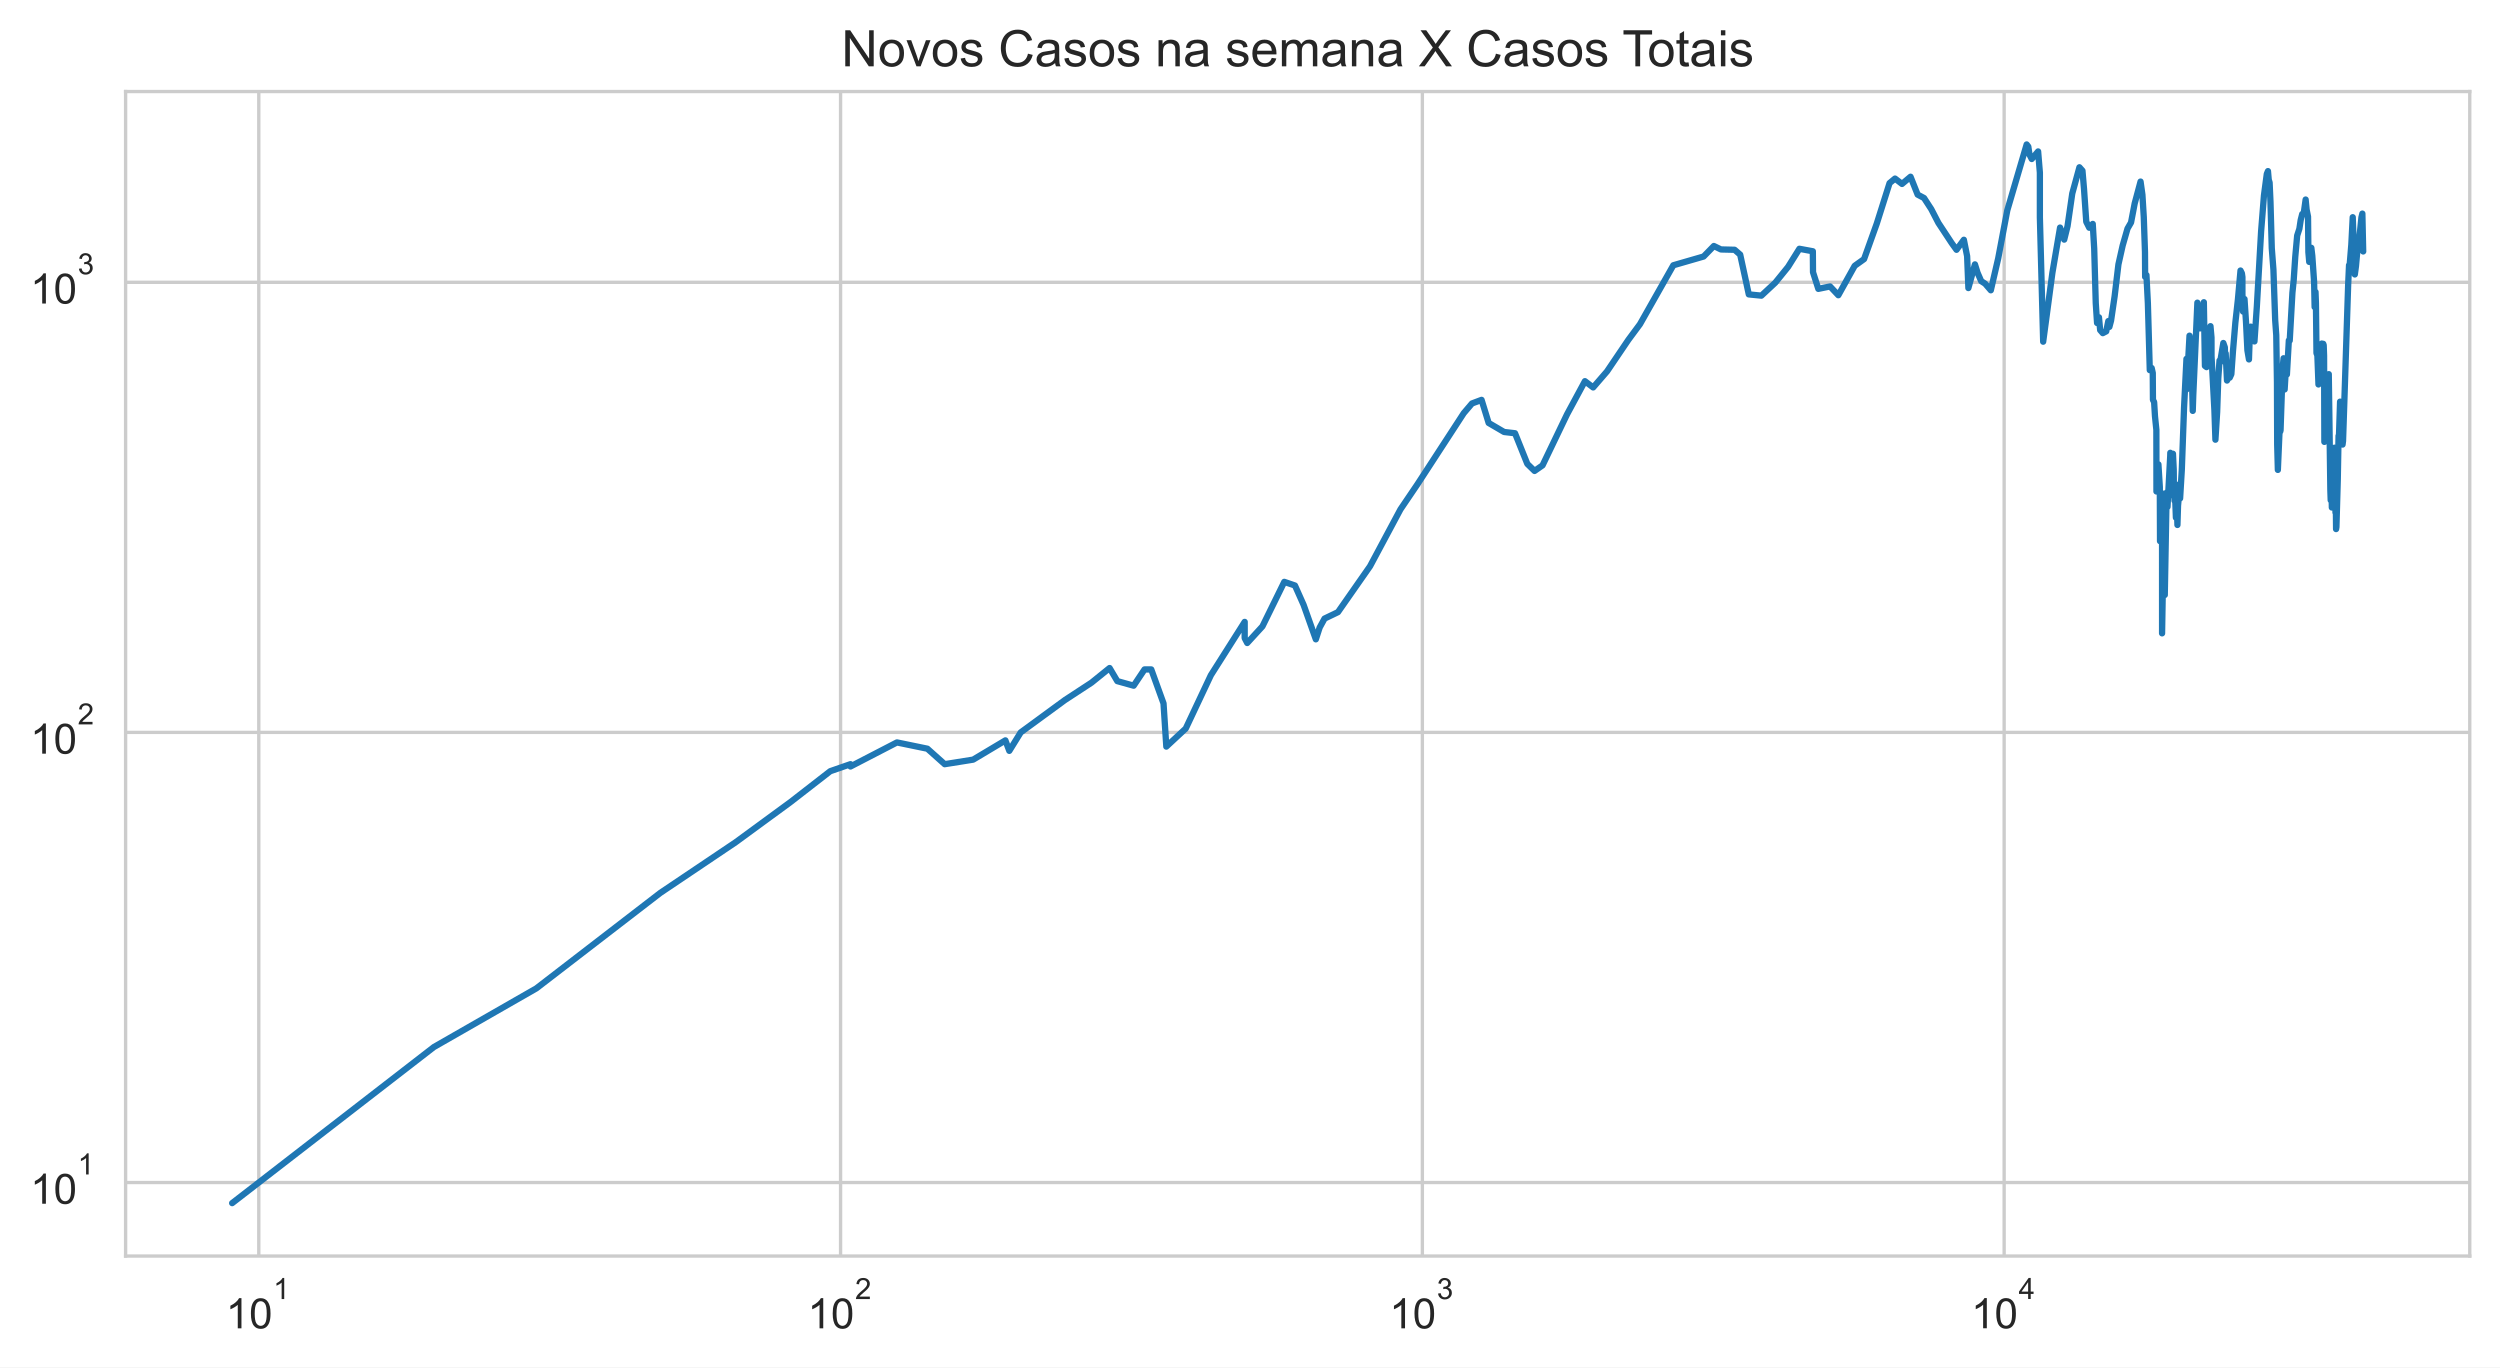
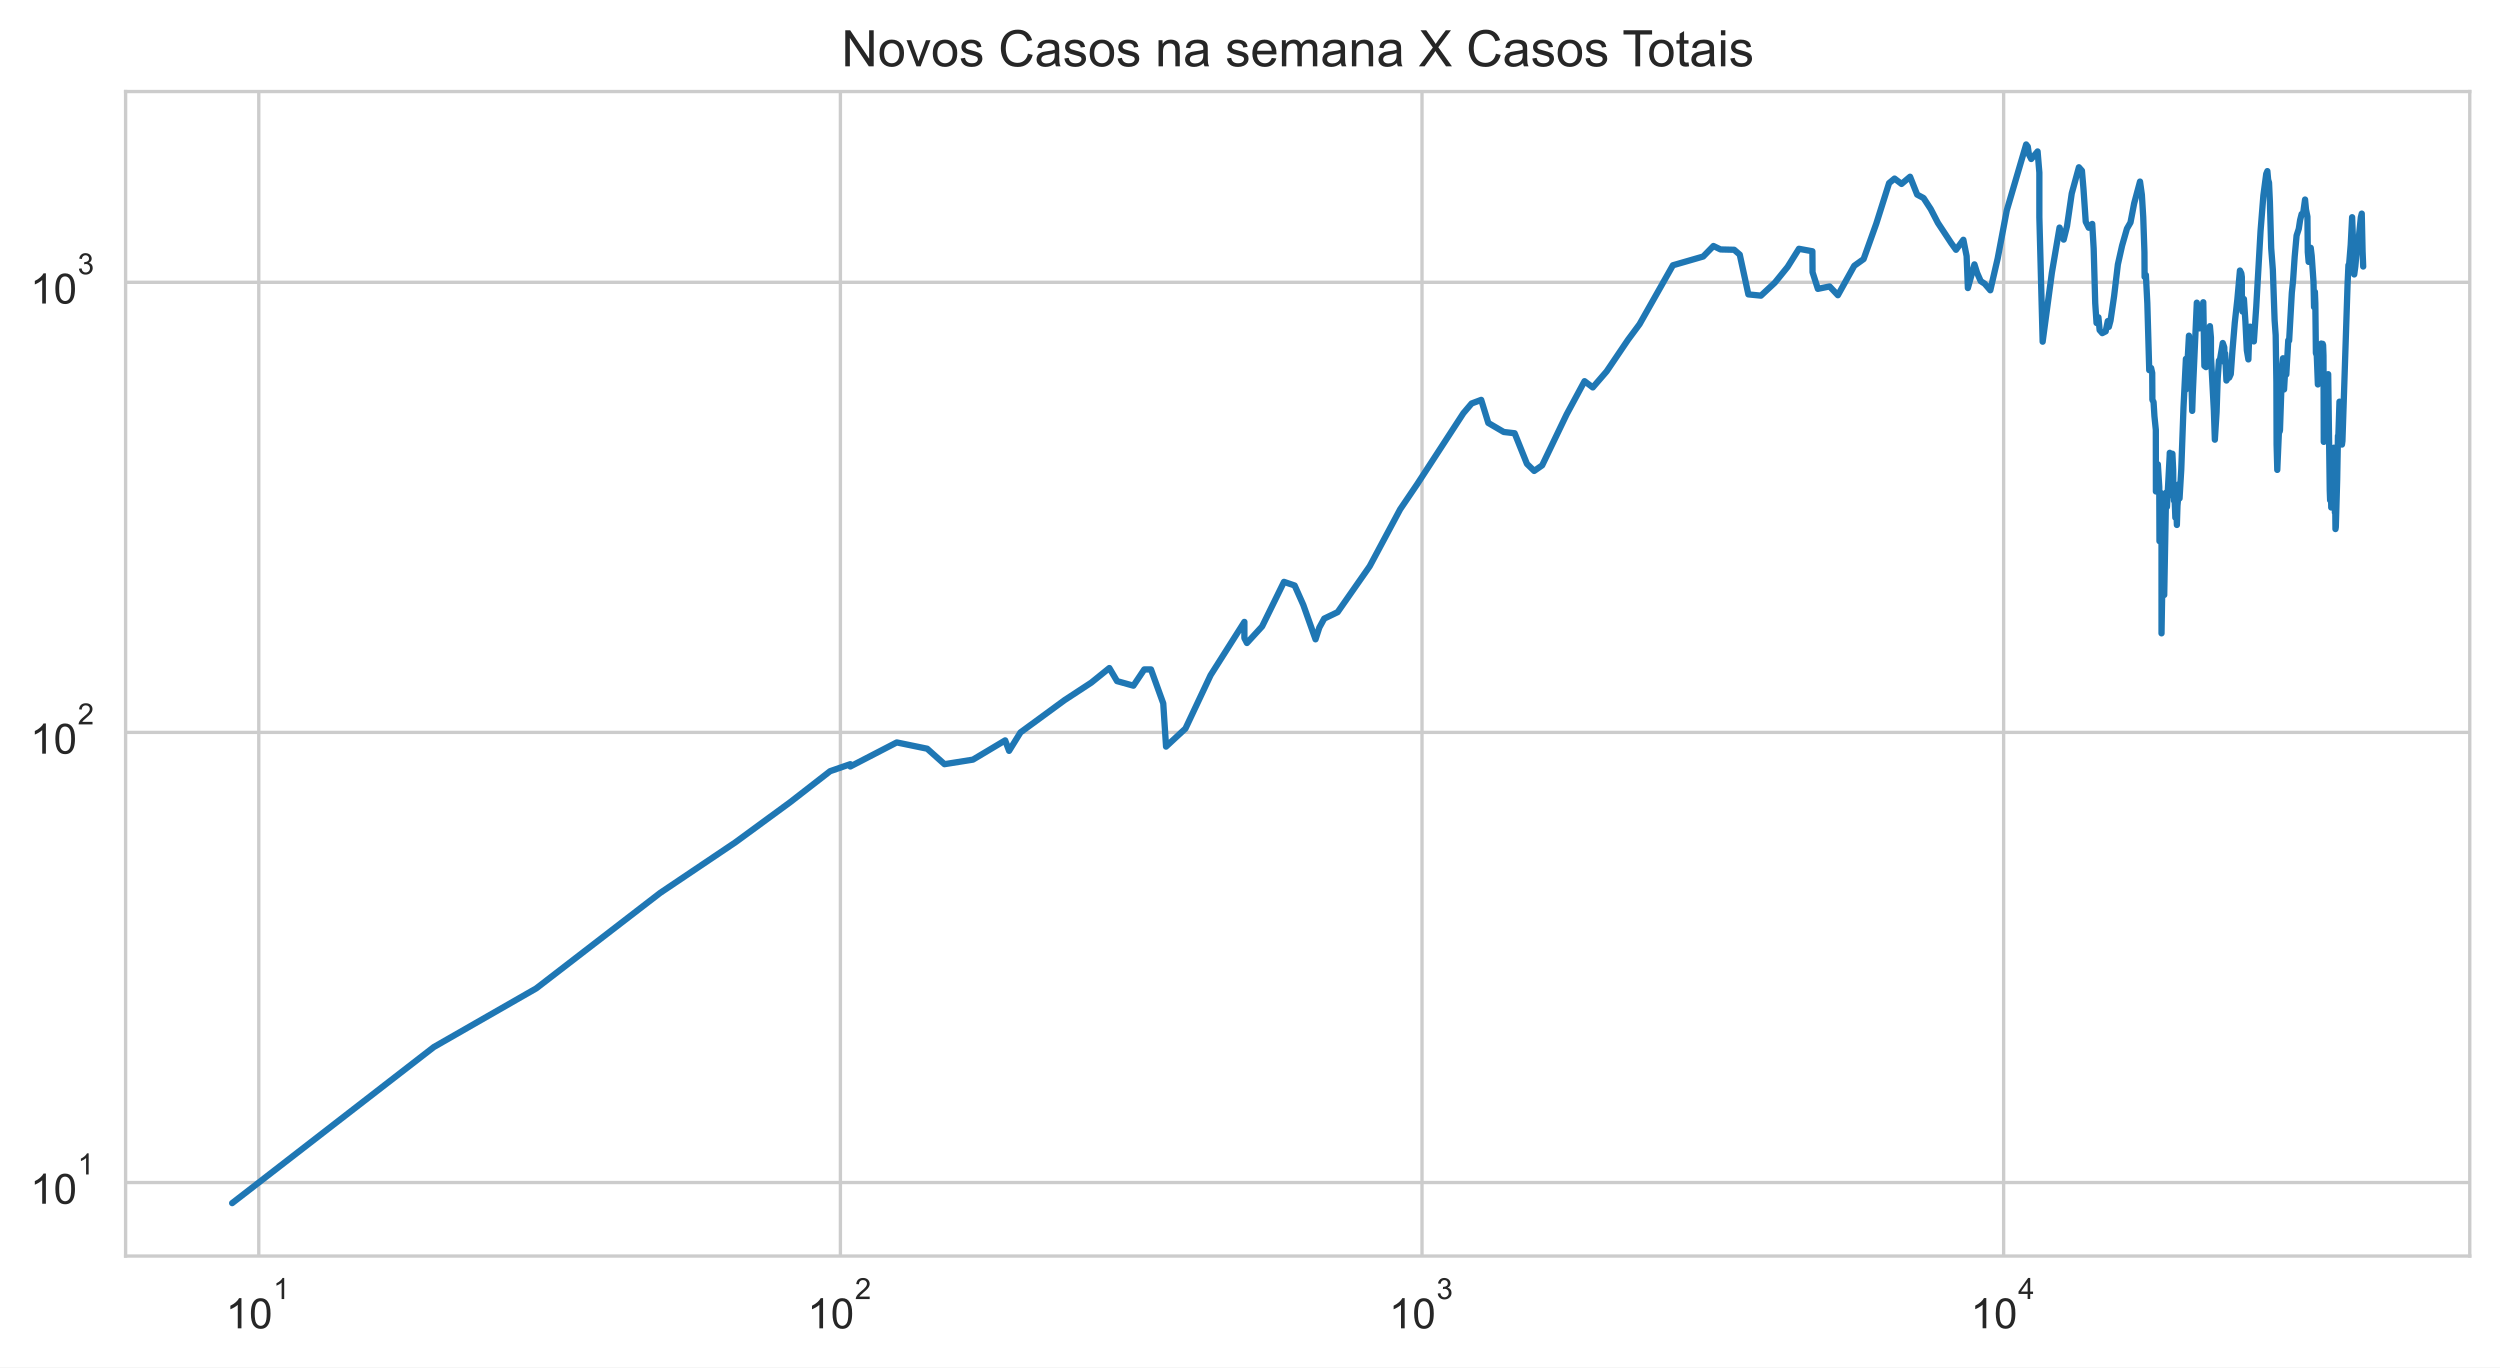
<svg xmlns="http://www.w3.org/2000/svg" xmlns:xlink="http://www.w3.org/1999/xlink" height="325.489pt" version="1.1" viewBox="0 0 595.1 325.489" width="595.1pt">
  <defs>
    <style type="text/css">*{stroke-linecap:butt;stroke-linejoin:round;}</style>
  </defs>
  <g id="figure_1">
    <g id="patch_1">
      <path d="M 0 325.489  L 595.1 325.489  L 595.1 0  L 0 0  z " style="fill:#ffffff;" />
    </g>
    <g id="axes_1">
      <g id="patch_2">
        <path d="M 29.9 298.989  L 587.9 298.989  L 587.9 21.789  L 29.9 21.789  z " style="fill:#ffffff;" />
      </g>
      <g id="matplotlib.axis_1">
        <g id="xtick_1">
          <g id="line2d_1">
-             <path clip-path="url(#pa8163e8cb3)" d="M 61.601 298.989  L 61.601 21.789  " style="fill:none;stroke:#cccccc;stroke-linecap:round;stroke-width:0.8;" />
+             <path clip-path="url(#pdcf181f77b)" d="M 61.599 298.989  L 61.599 21.789  " style="fill:none;stroke:#cccccc;stroke-linecap:round;stroke-width:0.8;" />
          </g>
          <g id="text_1">
-             <g style="fill:#262626;" transform="translate(53.75054 316.3019)scale(0.1 -0.1)">
+             <g style="fill:#262626;" transform="translate(53.74873 316.3019)scale(0.1 -0.1)">
              <defs>
                <path d="M 2384 0  L 1822 0  L 1822 3584  Q 1619 3391 1289 3197  Q 959 3003 697 2906  L 697 3450  Q 1169 3672 1522 3987  Q 1875 4303 2022 4600  L 2384 4600  L 2384 0  z " id="ArialMT-31" transform="scale(0.015625)" />
                <path d="M 266 2259  Q 266 3072 433 3567  Q 600 4063 929 4331  Q 1259 4600 1759 4600  Q 2128 4600 2406 4451  Q 2684 4303 2865 4023  Q 3047 3744 3150 3342  Q 3253 2941 3253 2259  Q 3253 1453 3087 958  Q 2922 463 2592 192  Q 2263 -78 1759 -78  Q 1097 -78 719 397  Q 266 969 266 2259  z M 844 2259  Q 844 1131 1108 757  Q 1372 384 1759 384  Q 2147 384 2411 759  Q 2675 1134 2675 2259  Q 2675 3391 2411 3762  Q 2147 4134 1753 4134  Q 1366 4134 1134 3806  Q 844 3388 844 2259  z " id="ArialMT-30" transform="scale(0.015625)" />
              </defs>
              <use transform="translate(0 0.99375)" xlink:href="#ArialMT-31" />
              <use transform="translate(55.61523 0.99375)" xlink:href="#ArialMT-30" />
              <use transform="translate(112.9728 70.6875)scale(0.7)" xlink:href="#ArialMT-31" />
            </g>
          </g>
        </g>
        <g id="xtick_2">
          <g id="line2d_2">
-             <path clip-path="url(#pa8163e8cb3)" d="M 200.089 298.989  L 200.089 21.789  " style="fill:none;stroke:#cccccc;stroke-linecap:round;stroke-width:0.8;" />
+             <path clip-path="url(#pdcf181f77b)" d="M 200.048 298.989  L 200.048 21.789  " style="fill:none;stroke:#cccccc;stroke-linecap:round;stroke-width:0.8;" />
          </g>
          <g id="text_2">
-             <g style="fill:#262626;" transform="translate(192.2393 316.3019)scale(0.1 -0.1)">
+             <g style="fill:#262626;" transform="translate(192.1979 316.3019)scale(0.1 -0.1)">
              <defs>
                <path d="M 3222 541  L 3222 0  L 194 0  Q 188 203 259 391  Q 375 700 629 1000  Q 884 1300 1366 1694  Q 2113 2306 2375 2664  Q 2638 3022 2638 3341  Q 2638 3675 2398 3904  Q 2159 4134 1775 4134  Q 1369 4134 1125 3890  Q 881 3647 878 3216  L 300 3275  Q 359 3922 746 4261  Q 1134 4600 1788 4600  Q 2447 4600 2831 4234  Q 3216 3869 3216 3328  Q 3216 3053 3103 2787  Q 2991 2522 2730 2228  Q 2469 1934 1863 1422  Q 1356 997 1212 845  Q 1069 694 975 541  L 3222 541  z " id="ArialMT-32" transform="scale(0.015625)" />
              </defs>
              <use transform="translate(0 0.99375)" xlink:href="#ArialMT-31" />
              <use transform="translate(55.61523 0.99375)" xlink:href="#ArialMT-30" />
              <use transform="translate(112.9728 70.6875)scale(0.7)" xlink:href="#ArialMT-32" />
            </g>
          </g>
        </g>
        <g id="xtick_3">
          <g id="line2d_3">
-             <path clip-path="url(#pa8163e8cb3)" d="M 338.578 298.989  L 338.578 21.789  " style="fill:none;stroke:#cccccc;stroke-linecap:round;stroke-width:0.8;" />
+             <path clip-path="url(#pdcf181f77b)" d="M 338.497 298.989  L 338.497 21.789  " style="fill:none;stroke:#cccccc;stroke-linecap:round;stroke-width:0.8;" />
          </g>
          <g id="text_3">
-             <g style="fill:#262626;" transform="translate(330.7281 316.3019)scale(0.1 -0.1)">
+             <g style="fill:#262626;" transform="translate(330.6472 316.3019)scale(0.1 -0.1)">
              <defs>
                <path d="M 269 1209  L 831 1284  Q 928 806 1161 595  Q 1394 384 1728 384  Q 2125 384 2398 659  Q 2672 934 2672 1341  Q 2672 1728 2419 1979  Q 2166 2231 1775 2231  Q 1616 2231 1378 2169  L 1441 2663  Q 1497 2656 1531 2656  Q 1891 2656 2178 2843  Q 2466 3031 2466 3422  Q 2466 3731 2256 3934  Q 2047 4138 1716 4138  Q 1388 4138 1169 3931  Q 950 3725 888 3313  L 325 3413  Q 428 3978 793 4289  Q 1159 4600 1703 4600  Q 2078 4600 2393 4439  Q 2709 4278 2876 4000  Q 3044 3722 3044 3409  Q 3044 3113 2884 2869  Q 2725 2625 2413 2481  Q 2819 2388 3044 2092  Q 3269 1797 3269 1353  Q 3269 753 2831 336  Q 2394 -81 1725 -81  Q 1122 -81 723 278  Q 325 638 269 1209  z " id="ArialMT-33" transform="scale(0.015625)" />
              </defs>
              <use transform="translate(0 0.99375)" xlink:href="#ArialMT-31" />
              <use transform="translate(55.61523 0.99375)" xlink:href="#ArialMT-30" />
              <use transform="translate(112.9728 70.6875)scale(0.7)" xlink:href="#ArialMT-33" />
            </g>
          </g>
        </g>
        <g id="xtick_4">
          <g id="line2d_4">
-             <path clip-path="url(#pa8163e8cb3)" d="M 477.067 298.989  L 477.067 21.789  " style="fill:none;stroke:#cccccc;stroke-linecap:round;stroke-width:0.8;" />
+             <path clip-path="url(#pdcf181f77b)" d="M 476.946 298.989  L 476.946 21.789  " style="fill:none;stroke:#cccccc;stroke-linecap:round;stroke-width:0.8;" />
          </g>
          <g id="text_4">
-             <g style="fill:#262626;" transform="translate(469.2169 316.2019)scale(0.1 -0.1)">
+             <g style="fill:#262626;" transform="translate(469.0964 316.2019)scale(0.1 -0.1)">
              <defs>
                <path d="M 2069 0  L 2069 1097  L 81 1097  L 81 1613  L 2172 4581  L 2631 4581  L 2631 1613  L 3250 1613  L 3250 1097  L 2631 1097  L 2631 0  L 2069 0  z M 2069 1613  L 2069 3678  L 634 1613  L 2069 1613  z " id="ArialMT-34" transform="scale(0.015625)" />
              </defs>
              <use transform="translate(0 0.201563)" xlink:href="#ArialMT-31" />
              <use transform="translate(55.61523 0.201563)" xlink:href="#ArialMT-30" />
              <use transform="translate(112.9728 69.89531)scale(0.7)" xlink:href="#ArialMT-34" />
            </g>
          </g>
        </g>
        <g id="xtick_5" />
        <g id="xtick_6" />
        <g id="xtick_7" />
        <g id="xtick_8" />
        <g id="xtick_9" />
        <g id="xtick_10" />
        <g id="xtick_11" />
        <g id="xtick_12" />
        <g id="xtick_13" />
        <g id="xtick_14" />
        <g id="xtick_15" />
        <g id="xtick_16" />
        <g id="xtick_17" />
        <g id="xtick_18" />
        <g id="xtick_19" />
        <g id="xtick_20" />
        <g id="xtick_21" />
        <g id="xtick_22" />
        <g id="xtick_23" />
        <g id="xtick_24" />
        <g id="xtick_25" />
        <g id="xtick_26" />
        <g id="xtick_27" />
        <g id="xtick_28" />
        <g id="xtick_29" />
        <g id="xtick_30" />
        <g id="xtick_31" />
        <g id="xtick_32" />
        <g id="xtick_33" />
        <g id="xtick_34" />
        <g id="xtick_35" />
        <g id="xtick_36" />
        <g id="xtick_37" />
      </g>
      <g id="matplotlib.axis_2">
        <g id="ytick_1">
          <g id="line2d_5">
-             <path clip-path="url(#pa8163e8cb3)" d="M 29.9 281.487  L 587.9 281.487  " style="fill:none;stroke:#cccccc;stroke-linecap:round;stroke-width:0.8;" />
+             <path clip-path="url(#pdcf181f77b)" d="M 29.9 281.487  L 587.9 281.487  " style="fill:none;stroke:#cccccc;stroke-linecap:round;stroke-width:0.8;" />
          </g>
          <g id="text_5">
            <g style="fill:#262626;" transform="translate(7.2 286.643)scale(0.1 -0.1)">
              <use transform="translate(0 0.99375)" xlink:href="#ArialMT-31" />
              <use transform="translate(55.61523 0.99375)" xlink:href="#ArialMT-30" />
              <use transform="translate(112.9728 70.6875)scale(0.7)" xlink:href="#ArialMT-31" />
            </g>
          </g>
        </g>
        <g id="ytick_2">
          <g id="line2d_6">
-             <path clip-path="url(#pa8163e8cb3)" d="M 29.9 174.342  L 587.9 174.342  " style="fill:none;stroke:#cccccc;stroke-linecap:round;stroke-width:0.8;" />
+             <path clip-path="url(#pdcf181f77b)" d="M 29.9 174.342  L 587.9 174.342  " style="fill:none;stroke:#cccccc;stroke-linecap:round;stroke-width:0.8;" />
          </g>
          <g id="text_6">
            <g style="fill:#262626;" transform="translate(7.2 179.4987)scale(0.1 -0.1)">
              <use transform="translate(0 0.99375)" xlink:href="#ArialMT-31" />
              <use transform="translate(55.61523 0.99375)" xlink:href="#ArialMT-30" />
              <use transform="translate(112.9728 70.6875)scale(0.7)" xlink:href="#ArialMT-32" />
            </g>
          </g>
        </g>
        <g id="ytick_3">
          <g id="line2d_7">
-             <path clip-path="url(#pa8163e8cb3)" d="M 29.9 67.198  L 587.9 67.198  " style="fill:none;stroke:#cccccc;stroke-linecap:round;stroke-width:0.8;" />
+             <path clip-path="url(#pdcf181f77b)" d="M 29.9 67.198  L 587.9 67.198  " style="fill:none;stroke:#cccccc;stroke-linecap:round;stroke-width:0.8;" />
          </g>
          <g id="text_7">
            <g style="fill:#262626;" transform="translate(7.2 72.35434)scale(0.1 -0.1)">
              <use transform="translate(0 0.99375)" xlink:href="#ArialMT-31" />
              <use transform="translate(55.61523 0.99375)" xlink:href="#ArialMT-30" />
              <use transform="translate(112.9728 70.6875)scale(0.7)" xlink:href="#ArialMT-33" />
            </g>
          </g>
        </g>
        <g id="ytick_4" />
        <g id="ytick_5" />
        <g id="ytick_6" />
        <g id="ytick_7" />
        <g id="ytick_8" />
        <g id="ytick_9" />
        <g id="ytick_10" />
        <g id="ytick_11" />
        <g id="ytick_12" />
        <g id="ytick_13" />
        <g id="ytick_14" />
        <g id="ytick_15" />
        <g id="ytick_16" />
        <g id="ytick_17" />
        <g id="ytick_18" />
        <g id="ytick_19" />
        <g id="ytick_20" />
        <g id="ytick_21" />
        <g id="ytick_22" />
        <g id="ytick_23" />
      </g>
      <g id="line2d_8">
-         <path clip-path="url(#pa8163e8cb3)" d="M 55.264 286.389  L 103.29 249.233  L 127.676 235.269  L 157.185 212.544  L 175.098 200.499  L 188.154 190.939  L 197.634 183.577  L 202.448 181.905  L 202.448 182.455  L 213.51 176.729  L 220.755 178.222  L 224.876 181.905  L 231.649 180.823  L 239.323 176.242  L 240.256 178.731  L 242.97 174.342  L 253.491 166.641  L 259.828 162.493  L 264.126 159.019  L 265.964 162.134  L 269.859 163.22  L 272.442 159.355  L 274.046 159.355  L 276.964 167.436  L 277.63 177.719  L 282.253 173.421  L 288.236 160.724  L 296.284 148.037  L 296.284 151.894  L 296.889 153.057  L 300.507 149.107  L 305.712 138.508  L 308.254 139.377  L 310.31 143.988  L 313.221 152.182  L 314.131 149.378  L 315.294 147.251  L 318.485 145.716  L 326.127 134.783  L 333.367 121.248  L 337.424 115.258  L 348.431 98.348  L 350.39 96.043  L 352.669 95.186  L 354.358 100.678  L 358.037 102.829  L 360.635 103.13  L 363.563 110.42  L 365.285 112.1  L 367.184 110.775  L 373.022 98.622  L 377.277 90.736  L 379.236 92.226  L 382.54 88.403  L 387.618 80.896  L 390.375 77.176  L 398.317 63.145  L 405.53 61.06  L 407.969 58.559  L 409.653 59.378  L 412.903 59.457  L 414.234 60.614  L 416.284 70.077  L 419.282 70.375  L 422.585 67.291  L 425.631 63.531  L 428.328 59.221  L 431.528 59.813  L 431.567 64.795  L 432.835 68.76  L 435.63 68.186  L 437.598 70.276  L 441.492 63.274  L 443.721 61.676  L 446.743 53.234  L 449.791 43.587  L 451.093 42.507  L 452.755 43.783  L 454.784 42.071  L 456.476 46.327  L 457.998 47.137  L 459.716 49.78  L 461.417 53.062  L 464.586 57.869  L 465.73 59.457  L 467.476 57.076  L 468.254 60.979  L 468.553 68.567  L 470.112 62.933  L 470.737 64.928  L 471.606 66.92  L 472.54 67.525  L 473.893 69.098  L 475.649 61.511  L 477.814 50.069  L 482.426 34.389  L 482.816 34.898  L 483.094 36.796  L 483.636 37.848  L 485.153 36.051  L 485.572 41.105  L 485.572 51.741  L 486.356 81.335  L 488.552 64.928  L 490.377 54.174  L 491.362 57.039  L 492.158 53.823  L 493.28 46.061  L 494.987 39.821  L 495.706 40.629  L 496.076 44.951  L 496.613 52.788  L 497.326 54.209  L 498.157 53.303  L 498.503 59.182  L 498.873 72.152  L 499.186 76.889  L 499.634 75.533  L 499.923 78.581  L 500.549 79.3  L 501.365 78.879  L 501.861 76.432  L 502.116 77.815  L 502.515 76.319  L 503.364 70.525  L 504.27 62.933  L 505.268 58.482  L 506.43 54.42  L 507.273 52.959  L 508.141 48.424  L 509.538 43.224  L 509.978 46.357  L 510.304 51.674  L 510.591 60.012  L 510.629 65.913  L 510.938 65.463  L 511.279 72.204  L 511.734 88.11  L 512.182 87.603  L 512.443 88.772  L 512.486 95.186  L 512.766 95.699  L 512.971 99.081  L 513.302 102.331  L 513.321 116.989  L 513.578 116.989  L 513.787 110.538  L 514.122 115.916  L 514.171 128.819  L 514.433 117.261  L 514.656 128.47  L 514.659 150.759  L 514.945 133.605  L 515.303 141.626  L 515.303 141.626  L 515.747 117.261  L 515.952 120.657  L 516.598 108.573  L 516.62 107.787  L 516.62 114.997  L 517.03 108.686  L 517.249 108.01  L 517.434 111.856  L 517.486 118.226  L 517.63 118.226  L 517.63 119.212  L 517.694 116.315  L 517.951 123.222  L 518.206 121.248  L 518.316 124.96  L 518.458 120.364  L 518.642 118.365  L 518.774 115.258  L 518.951 118.646  L 519.361 111.735  L 519.891 97.005  L 520.467 85.418  L 520.487 92.706  L 521.19 79.907  L 521.464 82.549  L 521.734 88.403  L 521.962 97.806  L 522.087 94.012  L 522.087 94.012  L 523.064 72.049  L 523.471 77.292  L 523.693 78.167  L 524.019 76.774  L 524.603 71.946  L 524.603 71.946  L 524.862 87.1  L 525.247 87.387  L 525.747 80.337  L 526.181 77.64  L 526.423 80.337  L 526.431 85.144  L 526.439 84.939  L 527.12 97.716  L 527.358 104.666  L 527.771 98.076  L 528.037 90.046  L 528.333 85.833  L 528.589 85.556  L 529.239 81.651  L 529.599 82.678  L 529.679 86.252  L 529.802 84.129  L 530.114 90.582  L 530.489 89.895  L 530.77 89.895  L 531.148 89.068  L 531.536 83.596  L 532.107 76.774  L 532.714 71.281  L 533.33 64.399  L 533.658 65.061  L 533.784 65.958  L 533.784 69.978  L 533.936 74.162  L 534.279 71.179  L 534.633 76.546  L 534.974 83.398  L 535.343 85.556  L 535.461 82.098  L 535.77 77.756  L 536.005 80.337  L 536.368 79.846  L 536.648 81.272  L 537.217 72.988  L 538.237 55.026  L 538.912 46.536  L 539.592 41.398  L 539.866 40.734  L 540.045 42.781  L 540.256 43.475  L 540.464 48.083  L 540.773 59.065  L 541.164 64.18  L 541.585 76.206  L 541.84 79.785  L 542.01 91.046  L 542.061 105.825  L 542.222 111.856  L 542.68 101.254  L 542.787 102.729  L 542.864 102.43  L 543.369 87.387  L 543.586 85.281  L 543.682 91.279  L 543.837 92.706  L 544.159 87.243  L 544.375 89.143  L 544.835 81.021  L 545.045 81.084  L 545.687 69.683  L 545.984 66.781  L 546.363 61.142  L 546.819 56.076  L 547.345 54.456  L 547.658 52.38  L 548.022 50.947  L 548.348 51.013  L 548.835 47.501  L 549.059 49.876  L 549.402 51.575  L 549.488 60.012  L 549.688 62.342  L 550.188 58.987  L 550.417 60.897  L 550.851 67.152  L 550.973 73.094  L 551.182 69.487  L 551.283 72.152  L 551.416 84.062  L 551.627 84.6  L 551.888 91.514  L 552.047 89.743  L 552.54 82.162  L 552.68 81.779  L 552.868 82.484  L 553.023 81.842  L 553.132 82.162  L 553.223 84.667  L 553.293 105.189  L 553.874 91.357  L 554.023 91.514  L 554.255 89.895  L 554.259 91.671  L 554.342 89.068  L 554.717 116.718  L 554.8 119.069  L 554.866 113.969  L 554.925 115.783  L 554.996 116.182  L 555.07 120.804  L 555.168 116.853  L 555.264 118.505  L 555.618 107.234  L 555.698 106.578  L 555.799 111.493  L 555.896 111.252  L 555.937 121.997  L 556.018 119.64  L 556.078 125.936  L 556.162 125.445  L 556.484 114.224  L 556.671 103.738  L 556.737 104.666  L 557.032 95.613  L 557.118 101.546  L 557.281 99.452  L 557.619 105.825  L 557.734 104.979  L 557.895 100.202  L 558.957 67.713  L 559.166 63.103  L 559.319 63.018  L 559.71 58.213  L 560.044 51.708  L 560.54 65.328  L 560.811 63.359  L 561.405 56.74  L 561.569 57.188  L 562.118 51.741  L 562.336 50.849  L 562.536 59.853  L 562.536 59.853  " style="fill:none;stroke:#1f77b4;stroke-linecap:round;stroke-width:1.5;" />
+         <path clip-path="url(#pdcf181f77b)" d="M 55.264 286.389  L 103.276 249.233  L 127.656 235.269  L 157.156 212.544  L 175.064 200.499  L 188.116 190.939  L 197.593 183.577  L 202.406 181.905  L 202.406 182.455  L 213.465 176.729  L 220.707 178.222  L 224.827 181.905  L 231.599 180.823  L 239.271 176.242  L 240.203 178.731  L 242.916 174.342  L 253.435 166.641  L 259.77 162.493  L 264.067 159.019  L 265.904 162.134  L 269.797 163.22  L 272.38 159.355  L 273.983 159.355  L 276.9 167.436  L 277.567 177.719  L 282.188 173.421  L 288.169 160.724  L 296.215 148.037  L 296.215 151.894  L 296.82 153.057  L 300.437 149.107  L 305.64 138.508  L 308.182 139.377  L 310.237 143.988  L 313.148 152.182  L 314.057 149.378  L 315.22 147.251  L 318.41 145.716  L 326.049 134.783  L 333.287 121.248  L 337.344 115.258  L 348.347 98.348  L 350.306 96.043  L 352.584 95.186  L 354.273 100.678  L 357.95 102.829  L 360.547 103.13  L 363.475 110.42  L 365.197 112.1  L 367.095 110.775  L 372.931 98.622  L 377.185 90.736  L 379.144 92.226  L 382.446 88.403  L 387.523 80.896  L 390.279 77.176  L 398.219 63.145  L 405.43 61.06  L 407.868 58.559  L 409.552 59.378  L 412.801 59.457  L 414.131 60.614  L 416.181 70.077  L 419.178 70.375  L 422.48 67.291  L 425.525 63.531  L 428.222 59.221  L 431.421 59.813  L 431.459 64.795  L 432.727 68.76  L 435.521 68.186  L 437.488 70.276  L 441.381 63.274  L 443.61 61.676  L 446.631 53.234  L 449.678 43.587  L 450.98 42.507  L 452.642 43.783  L 454.67 42.071  L 456.362 46.327  L 457.883 47.137  L 459.601 49.78  L 461.301 53.062  L 464.469 57.869  L 465.612 59.457  L 467.358 57.076  L 468.136 60.979  L 468.434 68.567  L 469.993 62.933  L 470.618 64.928  L 471.487 66.92  L 472.421 67.525  L 473.774 69.098  L 475.529 61.511  L 477.693 50.069  L 482.304 34.389  L 482.694 34.898  L 482.972 36.796  L 483.513 37.848  L 485.03 36.051  L 485.449 41.105  L 485.449 51.741  L 486.232 81.335  L 488.428 64.928  L 490.253 54.174  L 491.237 57.039  L 492.033 53.823  L 493.155 46.061  L 494.862 39.821  L 495.58 40.629  L 495.95 44.951  L 496.487 52.788  L 497.199 54.209  L 498.031 53.303  L 498.377 59.182  L 498.746 72.152  L 499.059 76.889  L 499.507 75.533  L 499.796 78.581  L 500.421 79.3  L 501.238 78.879  L 501.734 76.432  L 501.988 77.815  L 502.387 76.319  L 503.236 70.525  L 504.141 62.933  L 505.139 58.482  L 506.301 54.42  L 507.144 52.959  L 508.011 48.424  L 509.408 43.224  L 509.848 46.357  L 510.174 51.674  L 510.461 60.012  L 510.499 65.913  L 510.807 65.463  L 511.149 72.204  L 511.603 88.11  L 512.051 87.603  L 512.312 88.772  L 512.355 95.186  L 512.635 95.699  L 512.841 99.081  L 513.171 102.331  L 513.19 116.989  L 513.447 116.989  L 513.656 110.538  L 513.991 115.916  L 514.04 128.819  L 514.302 117.261  L 514.525 128.47  L 514.528 150.759  L 514.814 133.605  L 515.171 141.626  L 515.171 141.626  L 515.615 117.261  L 515.821 120.657  L 516.466 108.573  L 516.488 107.787  L 516.488 114.997  L 516.898 108.686  L 517.117 108.01  L 517.302 111.856  L 517.354 118.226  L 517.498 118.226  L 517.498 119.212  L 517.562 116.315  L 517.819 123.222  L 518.074 121.248  L 518.183 124.96  L 518.325 120.364  L 518.509 118.365  L 518.642 115.258  L 518.819 118.646  L 519.228 111.735  L 519.758 97.005  L 520.334 85.418  L 520.354 92.706  L 521.057 79.907  L 521.331 82.549  L 521.6 88.403  L 521.829 97.806  L 521.954 94.012  L 521.954 94.012  L 522.93 72.049  L 523.337 77.292  L 523.559 78.167  L 523.885 76.774  L 524.469 71.946  L 524.469 71.946  L 524.728 87.1  L 525.112 87.387  L 525.612 80.337  L 526.047 77.64  L 526.288 80.337  L 526.296 85.144  L 526.304 84.939  L 526.985 97.716  L 527.223 104.666  L 527.636 98.076  L 527.902 90.046  L 528.197 85.833  L 528.453 85.556  L 529.103 81.651  L 529.463 82.678  L 529.544 86.252  L 529.666 84.129  L 529.978 90.582  L 530.353 89.895  L 530.634 89.895  L 531.012 89.068  L 531.4 83.596  L 531.971 76.774  L 532.577 71.281  L 533.194 64.399  L 533.521 65.061  L 533.647 65.958  L 533.647 69.978  L 533.799 74.162  L 534.142 71.179  L 534.496 76.546  L 534.837 83.398  L 535.205 85.556  L 535.324 82.098  L 535.633 77.756  L 535.868 80.337  L 536.23 79.846  L 536.51 81.272  L 537.079 72.988  L 538.099 55.026  L 538.773 46.536  L 539.453 41.398  L 539.727 40.734  L 539.907 42.781  L 540.117 43.475  L 540.325 48.083  L 540.634 59.065  L 541.025 64.18  L 541.446 76.206  L 541.701 79.785  L 541.87 91.046  L 541.921 105.825  L 542.082 111.856  L 542.541 101.254  L 542.648 102.729  L 542.724 102.43  L 543.229 87.387  L 543.447 85.281  L 543.542 91.279  L 543.697 92.706  L 544.019 87.243  L 544.235 89.143  L 544.695 81.021  L 544.905 81.084  L 545.546 69.683  L 545.843 66.781  L 546.223 61.142  L 546.679 56.076  L 547.204 54.456  L 547.518 52.38  L 547.881 50.947  L 548.207 51.013  L 548.694 47.501  L 548.918 49.876  L 549.26 51.575  L 549.347 60.012  L 549.547 62.342  L 550.046 58.987  L 550.276 60.897  L 550.709 67.152  L 550.831 73.094  L 551.04 69.487  L 551.141 72.152  L 551.274 84.062  L 551.485 84.6  L 551.746 91.514  L 551.905 89.743  L 552.397 82.162  L 552.538 81.779  L 552.726 82.484  L 552.881 81.842  L 552.989 82.162  L 553.081 84.667  L 553.15 105.189  L 553.732 91.357  L 553.881 91.514  L 554.113 89.895  L 554.116 91.671  L 554.199 89.068  L 554.574 116.718  L 554.657 119.069  L 554.723 113.969  L 554.782 115.783  L 554.853 116.182  L 554.927 120.804  L 555.026 116.853  L 555.121 118.505  L 555.475 107.234  L 555.555 106.578  L 555.656 111.493  L 555.753 111.252  L 555.794 121.997  L 555.875 119.64  L 555.934 125.936  L 556.018 125.445  L 556.34 114.224  L 556.528 103.738  L 556.593 104.666  L 556.889 95.613  L 556.974 101.546  L 557.138 99.452  L 557.476 105.825  L 557.591 104.979  L 557.751 100.202  L 558.813 67.713  L 559.022 63.103  L 559.175 63.018  L 559.566 58.213  L 559.9 51.708  L 560.396 65.328  L 560.667 63.359  L 561.26 56.74  L 561.424 57.188  L 561.973 51.741  L 562.191 50.849  L 562.391 59.853  L 562.536 63.445  L 562.536 63.445  " style="fill:none;stroke:#1f77b4;stroke-linecap:round;stroke-width:1.5;" />
      </g>
      <g id="patch_3">
        <path d="M 29.9 298.989  L 29.9 21.789  " style="fill:none;stroke:#cccccc;stroke-linecap:square;stroke-linejoin:miter;stroke-width:0.8;" />
      </g>
      <g id="patch_4">
        <path d="M 587.9 298.989  L 587.9 21.789  " style="fill:none;stroke:#cccccc;stroke-linecap:square;stroke-linejoin:miter;stroke-width:0.8;" />
      </g>
      <g id="patch_5">
        <path d="M 29.9 298.989  L 587.9 298.989  " style="fill:none;stroke:#cccccc;stroke-linecap:square;stroke-linejoin:miter;stroke-width:0.8;" />
      </g>
      <g id="patch_6">
        <path d="M 29.9 21.789  L 587.9 21.789  " style="fill:none;stroke:#cccccc;stroke-linecap:square;stroke-linejoin:miter;stroke-width:0.8;" />
      </g>
      <g id="text_8">
        <g style="fill:#262626;" transform="translate(200.2953 15.78937)scale(0.12 -0.12)">
          <defs>
            <path d="M 488 0  L 488 4581  L 1109 4581  L 3516 984  L 3516 4581  L 4097 4581  L 4097 0  L 3475 0  L 1069 3600  L 1069 0  L 488 0  z " id="ArialMT-4e" transform="scale(0.015625)" />
            <path d="M 213 1659  Q 213 2581 725 3025  Q 1153 3394 1769 3394  Q 2453 3394 2887 2945  Q 3322 2497 3322 1706  Q 3322 1066 3130 698  Q 2938 331 2570 128  Q 2203 -75 1769 -75  Q 1072 -75 642 372  Q 213 819 213 1659  z M 791 1659  Q 791 1022 1069 705  Q 1347 388 1769 388  Q 2188 388 2466 706  Q 2744 1025 2744 1678  Q 2744 2294 2464 2611  Q 2184 2928 1769 2928  Q 1347 2928 1069 2612  Q 791 2297 791 1659  z " id="ArialMT-6f" transform="scale(0.015625)" />
            <path d="M 1344 0  L 81 3319  L 675 3319  L 1388 1331  Q 1503 1009 1600 663  Q 1675 925 1809 1294  L 2547 3319  L 3125 3319  L 1869 0  L 1344 0  z " id="ArialMT-76" transform="scale(0.015625)" />
            <path d="M 197 991  L 753 1078  Q 800 744 1014 566  Q 1228 388 1613 388  Q 2000 388 2187 545  Q 2375 703 2375 916  Q 2375 1106 2209 1216  Q 2094 1291 1634 1406  Q 1016 1563 777 1677  Q 538 1791 414 1992  Q 291 2194 291 2438  Q 291 2659 392 2848  Q 494 3038 669 3163  Q 800 3259 1026 3326  Q 1253 3394 1513 3394  Q 1903 3394 2198 3281  Q 2494 3169 2634 2976  Q 2775 2784 2828 2463  L 2278 2388  Q 2241 2644 2061 2787  Q 1881 2931 1553 2931  Q 1166 2931 1000 2803  Q 834 2675 834 2503  Q 834 2394 903 2306  Q 972 2216 1119 2156  Q 1203 2125 1616 2013  Q 2213 1853 2448 1751  Q 2684 1650 2818 1456  Q 2953 1263 2953 975  Q 2953 694 2789 445  Q 2625 197 2315 61  Q 2006 -75 1616 -75  Q 969 -75 630 194  Q 291 463 197 991  z " id="ArialMT-73" transform="scale(0.015625)" />
            <path id="ArialMT-20" transform="scale(0.015625)" />
            <path d="M 3763 1606  L 4369 1453  Q 4178 706 3683 314  Q 3188 -78 2472 -78  Q 1731 -78 1267 223  Q 803 525 561 1097  Q 319 1669 319 2325  Q 319 3041 592 3573  Q 866 4106 1370 4382  Q 1875 4659 2481 4659  Q 3169 4659 3637 4309  Q 4106 3959 4291 3325  L 3694 3184  Q 3534 3684 3231 3912  Q 2928 4141 2469 4141  Q 1941 4141 1586 3887  Q 1231 3634 1087 3207  Q 944 2781 944 2328  Q 944 1744 1114 1308  Q 1284 872 1643 656  Q 2003 441 2422 441  Q 2931 441 3284 734  Q 3638 1028 3763 1606  z " id="ArialMT-43" transform="scale(0.015625)" />
            <path d="M 2588 409  Q 2275 144 1986 34  Q 1697 -75 1366 -75  Q 819 -75 525 192  Q 231 459 231 875  Q 231 1119 342 1320  Q 453 1522 633 1644  Q 813 1766 1038 1828  Q 1203 1872 1538 1913  Q 2219 1994 2541 2106  Q 2544 2222 2544 2253  Q 2544 2597 2384 2738  Q 2169 2928 1744 2928  Q 1347 2928 1158 2789  Q 969 2650 878 2297  L 328 2372  Q 403 2725 575 2942  Q 747 3159 1072 3276  Q 1397 3394 1825 3394  Q 2250 3394 2515 3294  Q 2781 3194 2906 3042  Q 3031 2891 3081 2659  Q 3109 2516 3109 2141  L 3109 1391  Q 3109 606 3145 398  Q 3181 191 3288 0  L 2700 0  Q 2613 175 2588 409  z M 2541 1666  Q 2234 1541 1622 1453  Q 1275 1403 1131 1340  Q 988 1278 909 1158  Q 831 1038 831 891  Q 831 666 1001 516  Q 1172 366 1500 366  Q 1825 366 2078 508  Q 2331 650 2450 897  Q 2541 1088 2541 1459  L 2541 1666  z " id="ArialMT-61" transform="scale(0.015625)" />
            <path d="M 422 0  L 422 3319  L 928 3319  L 928 2847  Q 1294 3394 1984 3394  Q 2284 3394 2536 3286  Q 2788 3178 2913 3003  Q 3038 2828 3088 2588  Q 3119 2431 3119 2041  L 3119 0  L 2556 0  L 2556 2019  Q 2556 2363 2490 2533  Q 2425 2703 2258 2804  Q 2091 2906 1866 2906  Q 1506 2906 1245 2678  Q 984 2450 984 1813  L 984 0  L 422 0  z " id="ArialMT-6e" transform="scale(0.015625)" />
            <path d="M 2694 1069  L 3275 997  Q 3138 488 2766 206  Q 2394 -75 1816 -75  Q 1088 -75 661 373  Q 234 822 234 1631  Q 234 2469 665 2931  Q 1097 3394 1784 3394  Q 2450 3394 2872 2941  Q 3294 2488 3294 1666  Q 3294 1616 3291 1516  L 816 1516  Q 847 969 1125 678  Q 1403 388 1819 388  Q 2128 388 2347 550  Q 2566 713 2694 1069  z M 847 1978  L 2700 1978  Q 2663 2397 2488 2606  Q 2219 2931 1791 2931  Q 1403 2931 1139 2672  Q 875 2413 847 1978  z " id="ArialMT-65" transform="scale(0.015625)" />
            <path d="M 422 0  L 422 3319  L 925 3319  L 925 2853  Q 1081 3097 1340 3245  Q 1600 3394 1931 3394  Q 2300 3394 2536 3241  Q 2772 3088 2869 2813  Q 3263 3394 3894 3394  Q 4388 3394 4653 3120  Q 4919 2847 4919 2278  L 4919 0  L 4359 0  L 4359 2091  Q 4359 2428 4304 2576  Q 4250 2725 4106 2815  Q 3963 2906 3769 2906  Q 3419 2906 3187 2673  Q 2956 2441 2956 1928  L 2956 0  L 2394 0  L 2394 2156  Q 2394 2531 2256 2718  Q 2119 2906 1806 2906  Q 1569 2906 1367 2781  Q 1166 2656 1075 2415  Q 984 2175 984 1722  L 984 0  L 422 0  z " id="ArialMT-6d" transform="scale(0.015625)" />
            <path d="M 28 0  L 1800 2388  L 238 4581  L 959 4581  L 1791 3406  Q 2050 3041 2159 2844  Q 2313 3094 2522 3366  L 3444 4581  L 4103 4581  L 2494 2422  L 4228 0  L 3478 0  L 2325 1634  Q 2228 1775 2125 1941  Q 1972 1691 1906 1597  L 756 0  L 28 0  z " id="ArialMT-58" transform="scale(0.015625)" />
            <path d="M 1659 0  L 1659 4041  L 150 4041  L 150 4581  L 3781 4581  L 3781 4041  L 2266 4041  L 2266 0  L 1659 0  z " id="ArialMT-54" transform="scale(0.015625)" />
            <path d="M 1650 503  L 1731 6  Q 1494 -44 1306 -44  Q 1000 -44 831 53  Q 663 150 594 308  Q 525 466 525 972  L 525 2881  L 113 2881  L 113 3319  L 525 3319  L 525 4141  L 1084 4478  L 1084 3319  L 1650 3319  L 1650 2881  L 1084 2881  L 1084 941  Q 1084 700 1114 631  Q 1144 563 1211 522  Q 1278 481 1403 481  Q 1497 481 1650 503  z " id="ArialMT-74" transform="scale(0.015625)" />
            <path d="M 425 3934  L 425 4581  L 988 4581  L 988 3934  L 425 3934  z M 425 0  L 425 3319  L 988 3319  L 988 0  L 425 0  z " id="ArialMT-69" transform="scale(0.015625)" />
          </defs>
          <use xlink:href="#ArialMT-4e" />
          <use x="72.217" xlink:href="#ArialMT-6f" />
          <use x="127.832" xlink:href="#ArialMT-76" />
          <use x="177.832" xlink:href="#ArialMT-6f" />
          <use x="233.447" xlink:href="#ArialMT-73" />
          <use x="283.447" xlink:href="#ArialMT-20" />
          <use x="311.23" xlink:href="#ArialMT-43" />
          <use x="383.447" xlink:href="#ArialMT-61" />
          <use x="439.062" xlink:href="#ArialMT-73" />
          <use x="489.062" xlink:href="#ArialMT-6f" />
          <use x="544.678" xlink:href="#ArialMT-73" />
          <use x="594.678" xlink:href="#ArialMT-20" />
          <use x="622.461" xlink:href="#ArialMT-6e" />
          <use x="678.076" xlink:href="#ArialMT-61" />
          <use x="733.691" xlink:href="#ArialMT-20" />
          <use x="761.475" xlink:href="#ArialMT-73" />
          <use x="811.475" xlink:href="#ArialMT-65" />
          <use x="867.09" xlink:href="#ArialMT-6d" />
          <use x="950.391" xlink:href="#ArialMT-61" />
          <use x="1006.006" xlink:href="#ArialMT-6e" />
          <use x="1061.621" xlink:href="#ArialMT-61" />
          <use x="1117.236" xlink:href="#ArialMT-20" />
          <use x="1145.02" xlink:href="#ArialMT-58" />
          <use x="1211.719" xlink:href="#ArialMT-20" />
          <use x="1239.502" xlink:href="#ArialMT-43" />
          <use x="1311.719" xlink:href="#ArialMT-61" />
          <use x="1367.334" xlink:href="#ArialMT-73" />
          <use x="1417.334" xlink:href="#ArialMT-6f" />
          <use x="1472.949" xlink:href="#ArialMT-73" />
          <use x="1522.949" xlink:href="#ArialMT-20" />
          <use x="1548.982" xlink:href="#ArialMT-54" />
          <use x="1598.941" xlink:href="#ArialMT-6f" />
          <use x="1654.557" xlink:href="#ArialMT-74" />
          <use x="1682.34" xlink:href="#ArialMT-61" />
          <use x="1737.955" xlink:href="#ArialMT-69" />
          <use x="1760.172" xlink:href="#ArialMT-73" />
        </g>
      </g>
    </g>
  </g>
  <defs>
-     <clipPath id="pa8163e8cb3">
+     <clipPath id="pdcf181f77b">
      <rect height="277.2" width="558" x="29.9" y="21.789" />
    </clipPath>
  </defs>
</svg>
